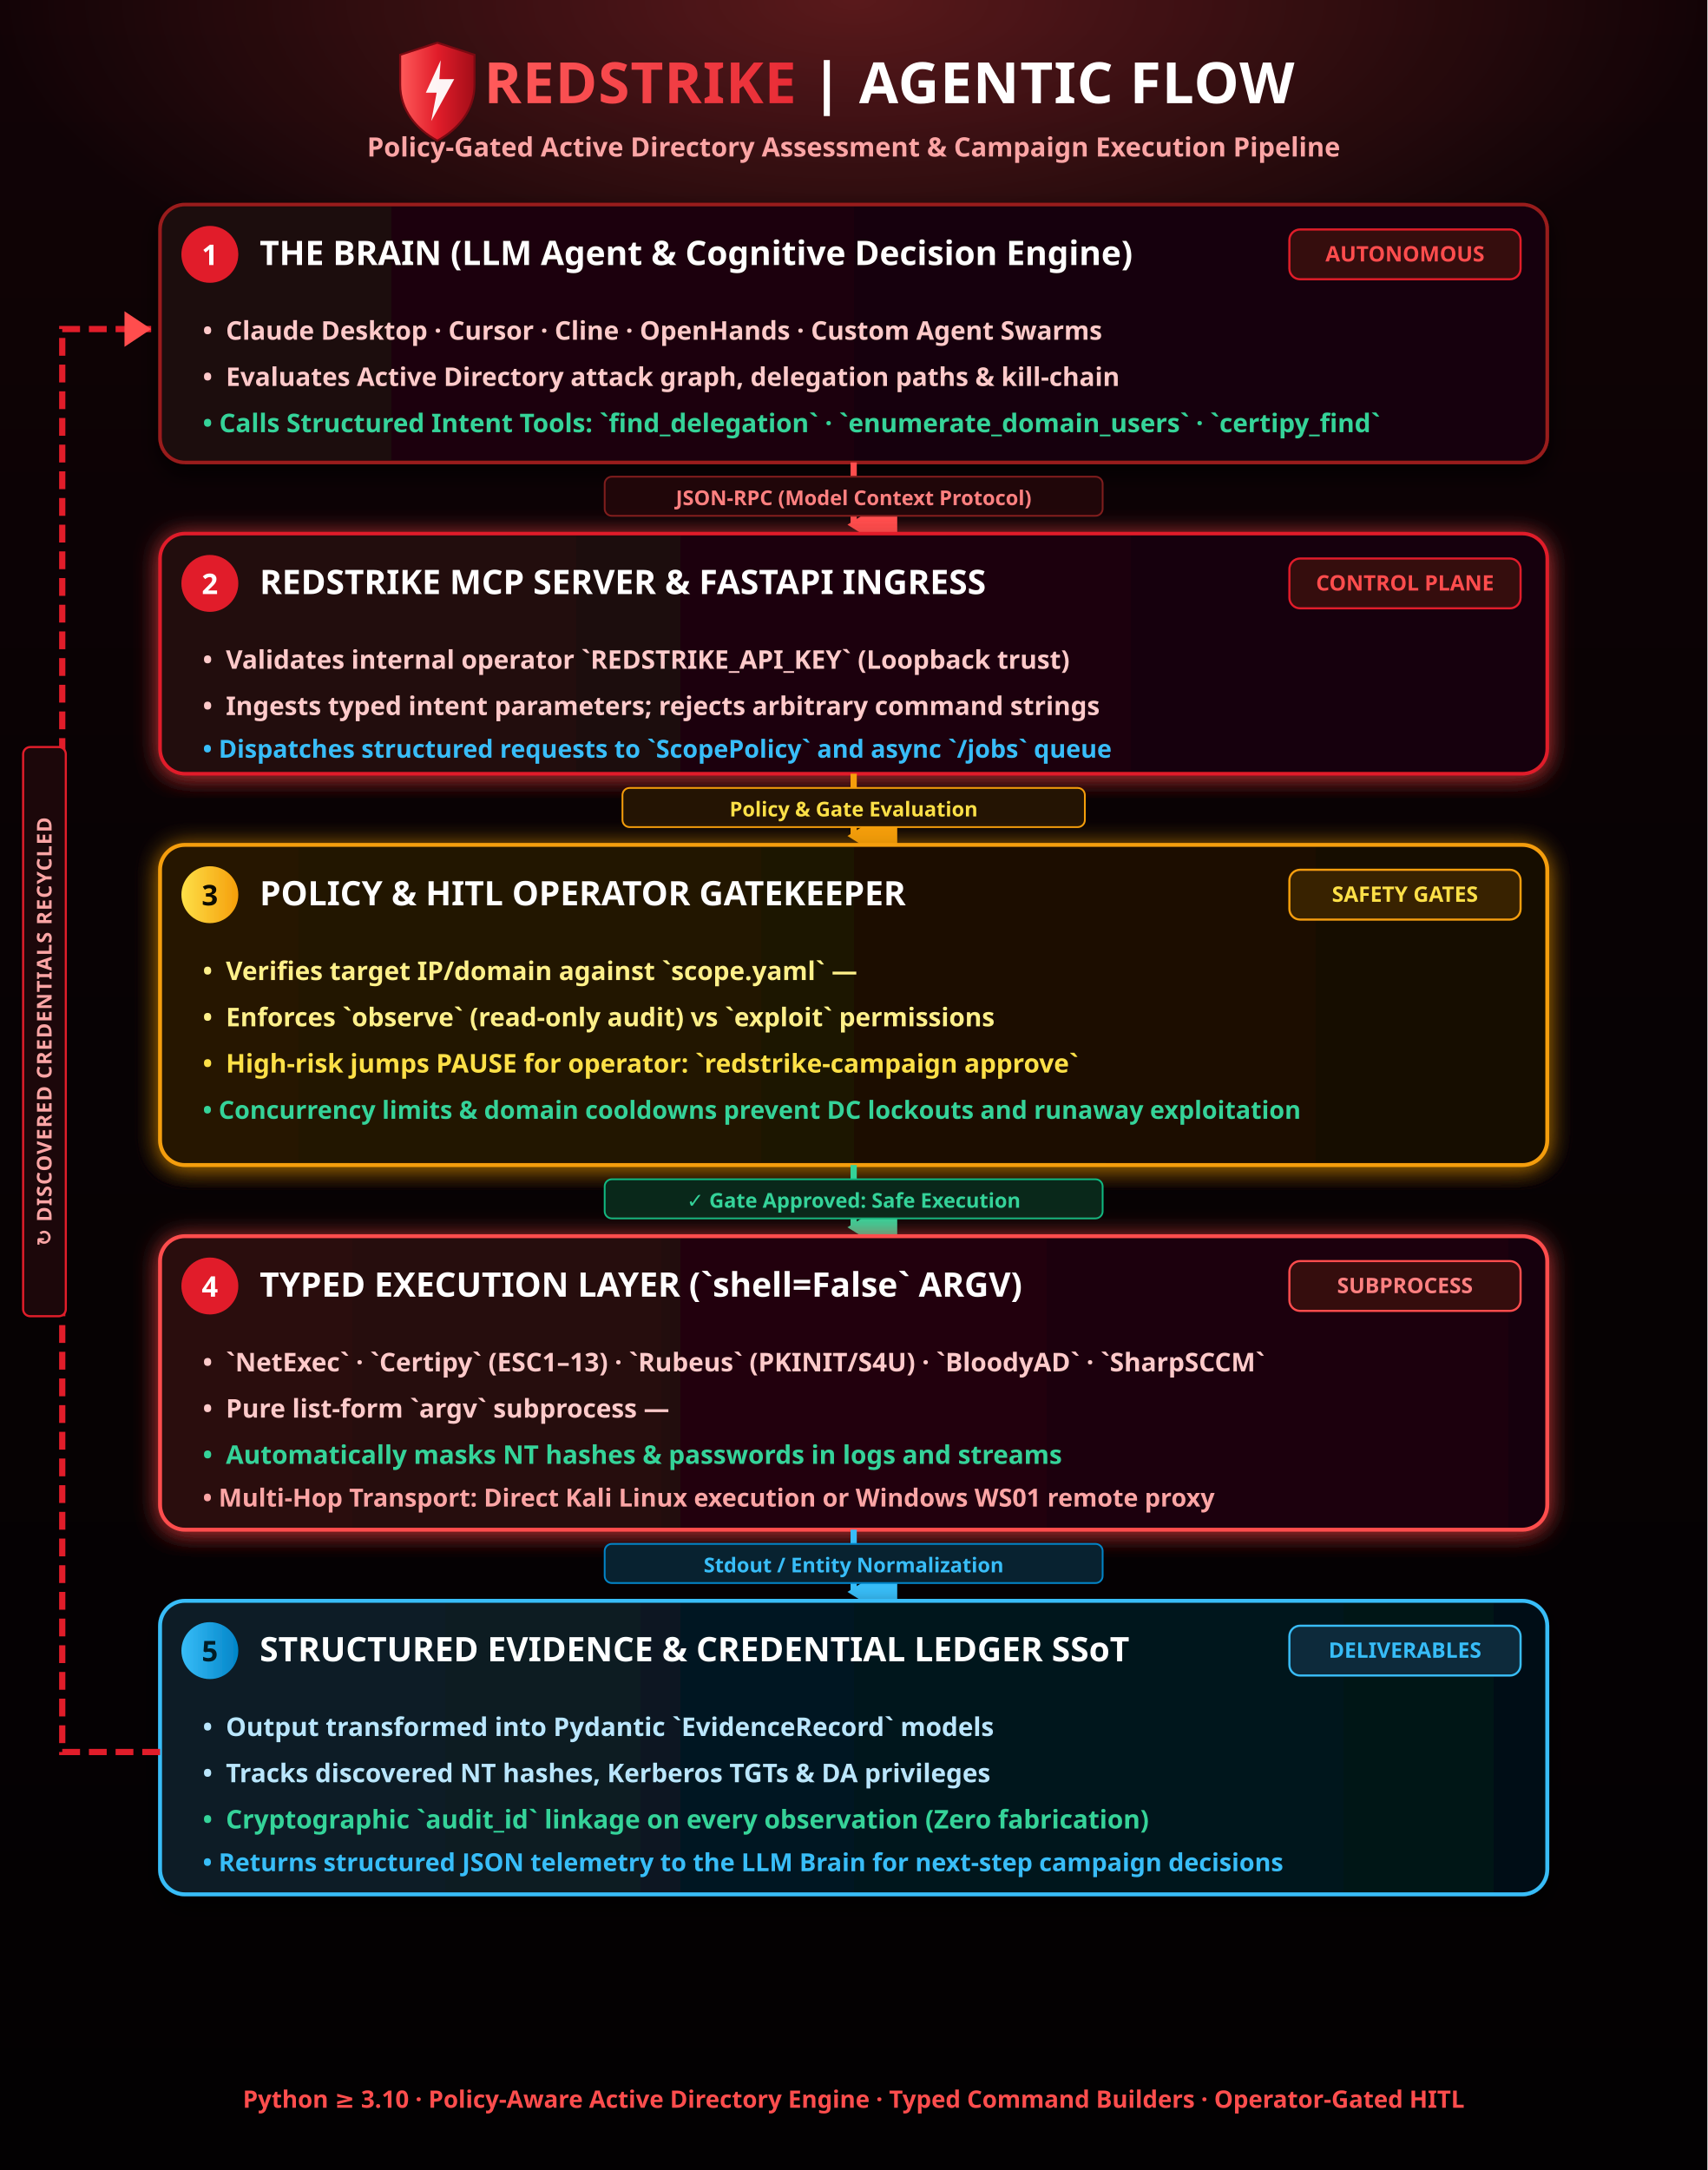
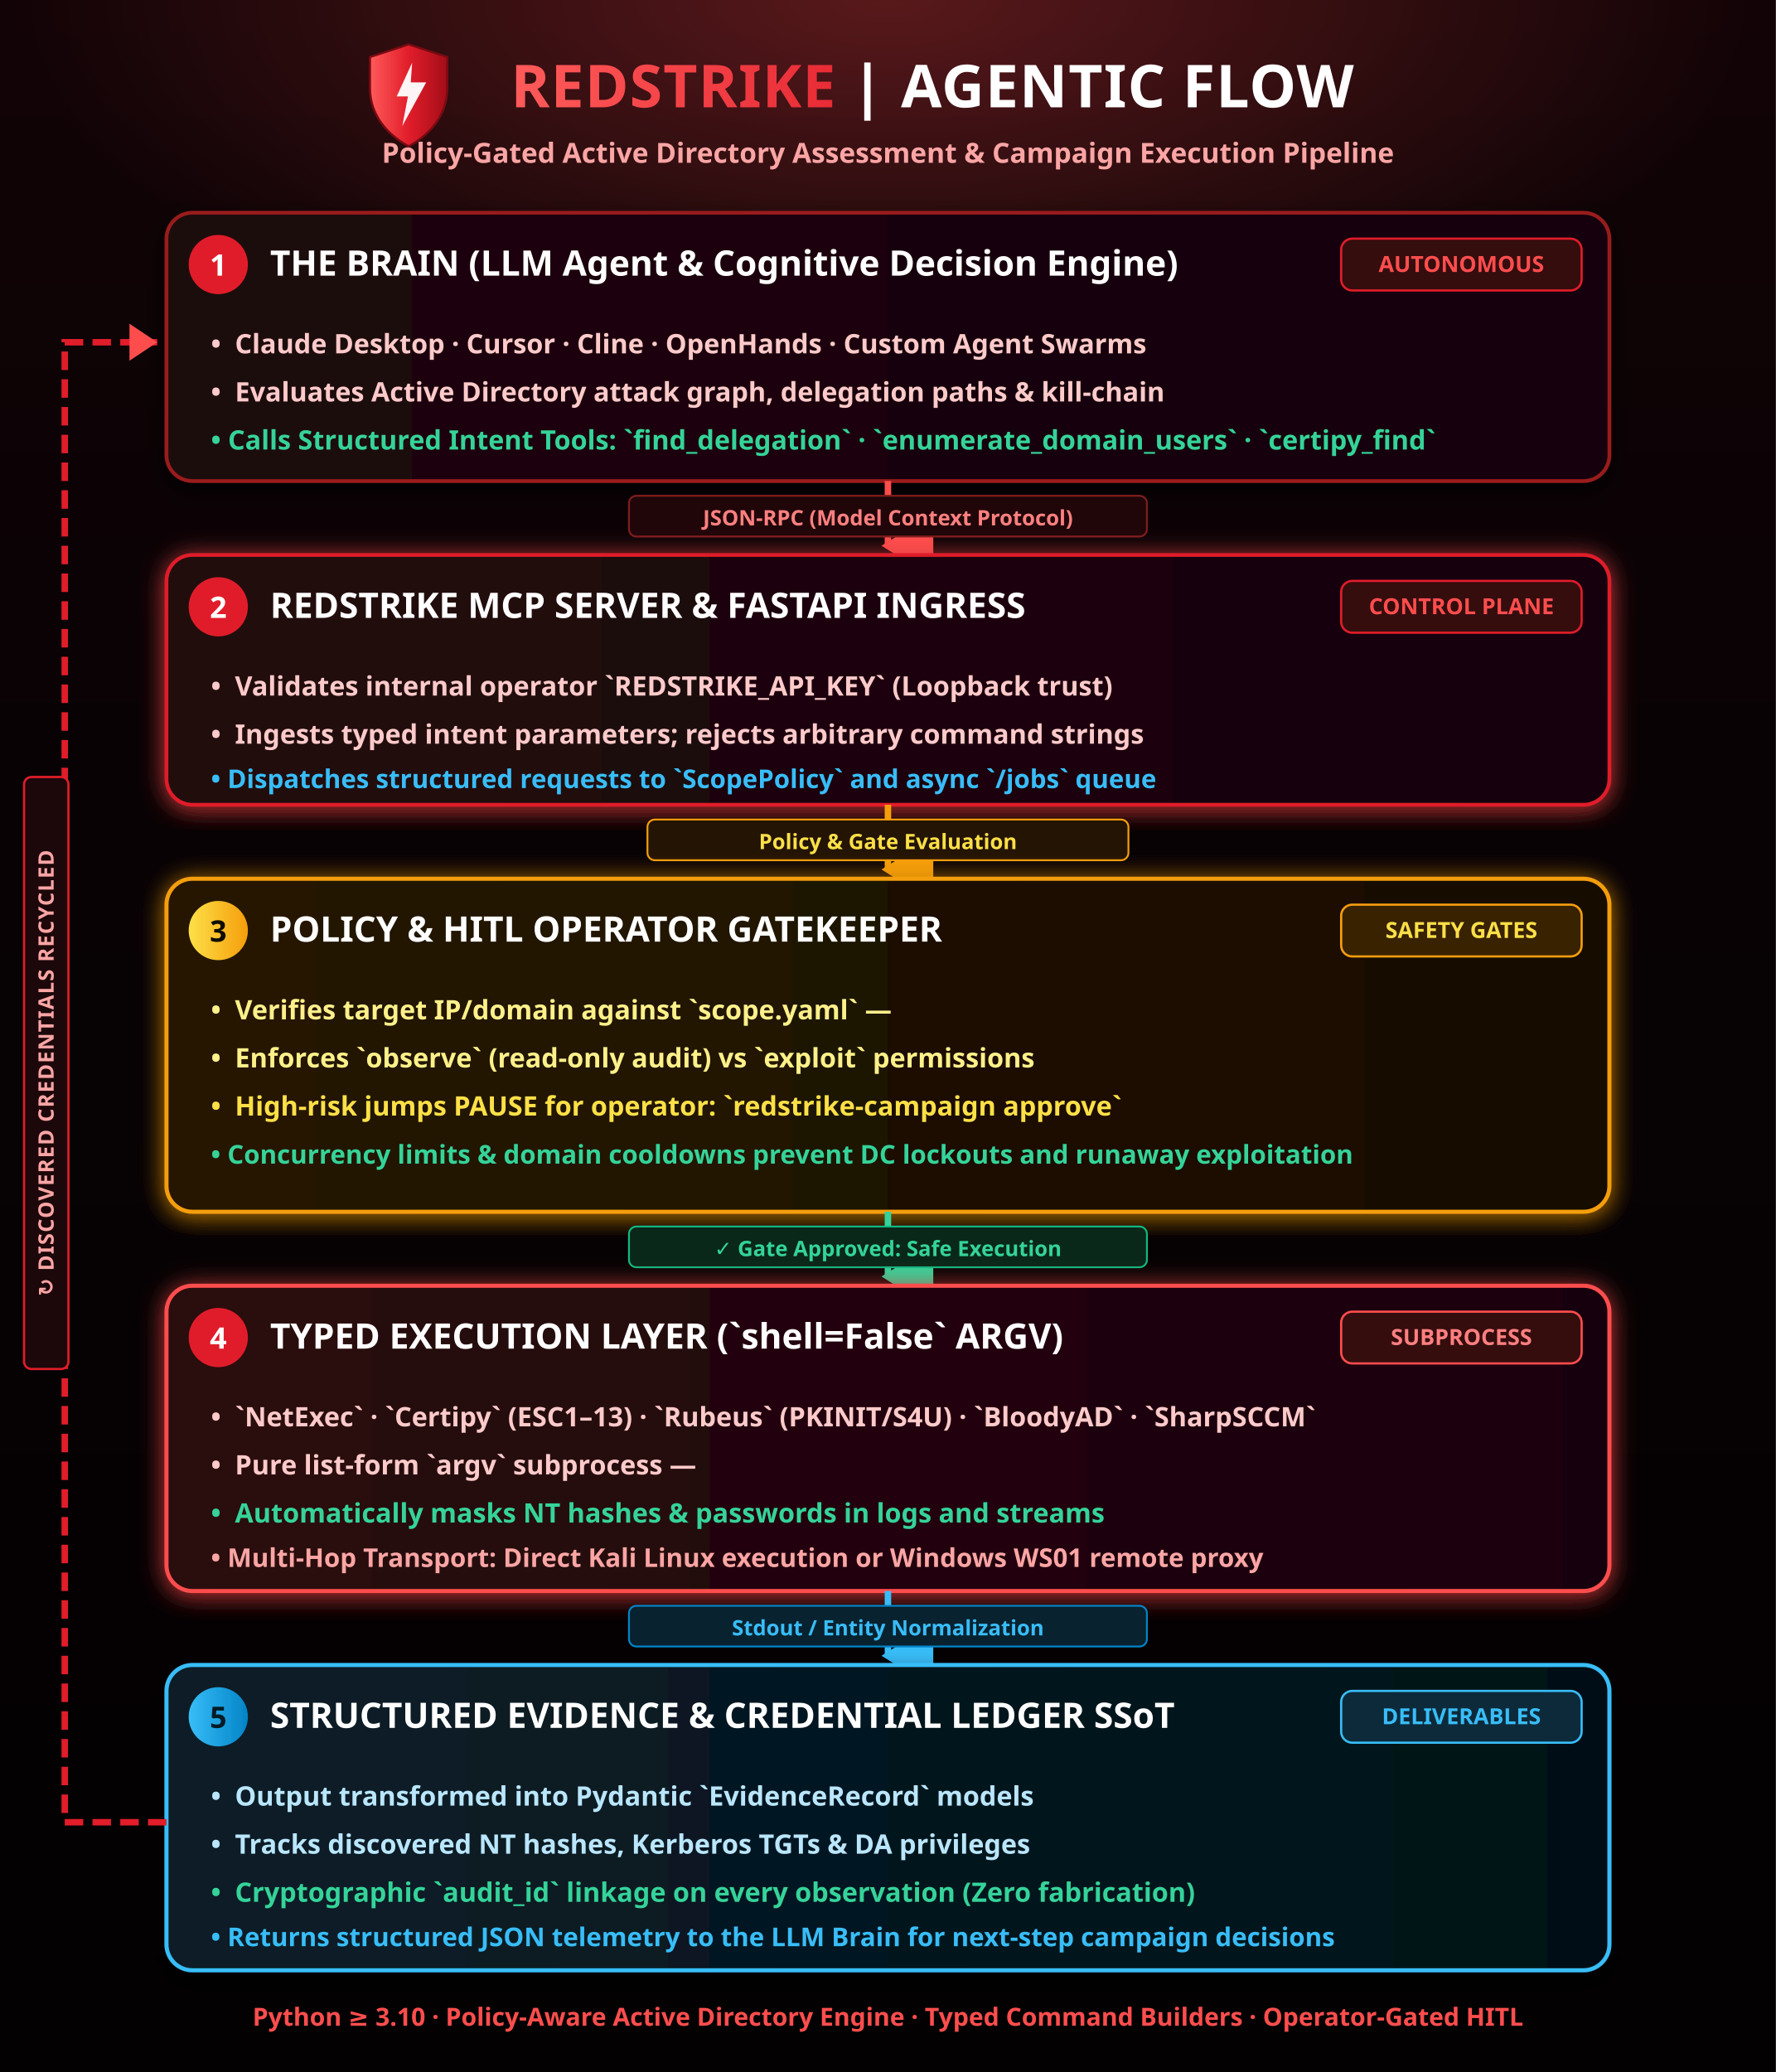
- <svg xmlns="http://www.w3.org/2000/svg" width="960" height="1220" viewBox="0 0 960 1220" role="img" aria-label="RedStrike Agentic Active Directory Assessment Architecture Flow">
+ <svg xmlns="http://www.w3.org/2000/svg" width="960" height="1120" viewBox="0 0 960 1120" role="img" aria-label="RedStrike Agentic Active Directory Assessment Architecture Flow">
  <defs>
    <linearGradient id="bgGrad" x1="0" y1="0" x2="0" y2="1">
      <stop offset="0%" stop-color="#120306" />
      <stop offset="40%" stop-color="#080204" />
      <stop offset="100%" stop-color="#030102" />
    </linearGradient>
    <radialGradient id="topGlow" cx="50%" cy="0%" r="50%">
      <stop offset="0%" stop-color="#ff4d4d" stop-opacity="0.3" />
      <stop offset="100%" stop-color="#ff4d4d" stop-opacity="0" />
    </radialGradient>
    <linearGradient id="cardBrain" x1="0" y1="0" x2="1" y2="0">
      <stop offset="0%" stop-color="#1f070c" />
      <stop offset="100%" stop-color="#140407" />
    </linearGradient>
    <linearGradient id="cardMcp" x1="0" y1="0" x2="1" y2="0">
      <stop offset="0%" stop-color="#24080e" />
      <stop offset="100%" stop-color="#150408" />
    </linearGradient>
    <linearGradient id="cardHitl" x1="0" y1="0" x2="1" y2="0">
      <stop offset="0%" stop-color="#261705" />
      <stop offset="100%" stop-color="#170c02" />
    </linearGradient>
    <linearGradient id="cardExec" x1="0" y1="0" x2="1" y2="0">
      <stop offset="0%" stop-color="#2b080f" />
      <stop offset="100%" stop-color="#190408" />
    </linearGradient>
    <linearGradient id="cardEvidence" x1="0" y1="0" x2="1" y2="0">
      <stop offset="0%" stop-color="#081e28" />
      <stop offset="100%" stop-color="#041117" />
    </linearGradient>
    <linearGradient id="crimsonGrad" x1="0" y1="0" x2="1" y2="0">
      <stop offset="0%" stop-color="#ff5a5a" />
      <stop offset="50%" stop-color="#e11d2a" />
      <stop offset="100%" stop-color="#a30d18" />
    </linearGradient>
    <linearGradient id="goldGrad" x1="0" y1="0" x2="1" y2="0">
      <stop offset="0%" stop-color="#fde047" />
      <stop offset="100%" stop-color="#f59e0b" />
    </linearGradient>
    <linearGradient id="cyanGrad" x1="0" y1="0" x2="1" y2="0">
      <stop offset="0%" stop-color="#38bdf8" />
      <stop offset="100%" stop-color="#0284c7" />
    </linearGradient>
    <filter id="shadow" x="-10%" y="-10%" width="120%" height="120%">
      <feDropShadow dx="0" dy="6" stdDeviation="6" flood-color="#000000" flood-opacity="0.8" />
    </filter>
    <filter id="glowRed" x="-20%" y="-20%" width="140%" height="140%">
      <feDropShadow dx="0" dy="0" stdDeviation="6" flood-color="#ff4d4d" flood-opacity="0.5" />
    </filter>
    <filter id="glowGold" x="-20%" y="-20%" width="140%" height="140%">
      <feDropShadow dx="0" dy="0" stdDeviation="6" flood-color="#f59e0b" flood-opacity="0.5" />
    </filter>
    <marker id="arrDownRed" markerWidth="10" markerHeight="10" refX="5" refY="7" orient="auto">
      <polygon points="0 0, 10 0, 5 8" fill="#ff4d4d" />
    </marker>
    <marker id="arrDownGold" markerWidth="10" markerHeight="10" refX="5" refY="7" orient="auto">
      <polygon points="0 0, 10 0, 5 8" fill="#f59e0b" />
    </marker>
    <marker id="arrDownGreen" markerWidth="10" markerHeight="10" refX="5" refY="7" orient="auto">
      <polygon points="0 0, 10 0, 5 8" fill="#34d399" />
    </marker>
    <marker id="arrDownCyan" markerWidth="10" markerHeight="10" refX="5" refY="7" orient="auto">
      <polygon points="0 0, 10 0, 5 8" fill="#38bdf8" />
    </marker>
  </defs>
-   <rect width="960" height="1220" fill="url(#bgGrad)" />
+   <rect width="960" height="1120" fill="url(#bgGrad)" />
  <rect width="960" height="400" fill="url(#topGlow)" />
  <g transform="translate(480, 50)">
-     <g transform="translate(-255, -26) scale(0.38)">
+     <g transform="translate(-280, -26) scale(0.38)">
      <path d="M55 0 L110 18 V62 C110 100 86 128 55 145 C24 128 0 100 0 62 V18 Z" fill="url(#crimsonGrad)" stroke="#7a0a12" stroke-width="3" />
      <path d="M60 26 L38 74 L54 74 L46 116 L80 54 L58 54 Z" fill="#ffffff" opacity="0.95" />
    </g>
-     <text x="20" y="8" text-anchor="middle" font-family="'Segoe UI', -apple-system, sans-serif" font-size="32" font-weight="900" letter-spacing="0.5">
+     <text x="24" y="8" text-anchor="middle" font-family="'Segoe UI', -apple-system, sans-serif" font-size="32" font-weight="900" letter-spacing="0.5">
      <tspan fill="url(#crimsonGrad)">REDSTRIKE</tspan>
      <tspan fill="#ffffff" font-weight="800"> | AGENTIC FLOW</tspan>
    </text>
    <text x="0" y="38" text-anchor="middle" font-family="'Segoe UI', -apple-system, sans-serif" font-size="15" font-weight="600" fill="#fca5a5">
      Policy-Gated Active Directory Assessment &amp; Campaign Execution Pipeline
    </text>
  </g>
  <g transform="translate(90, 115)" filter="url(#shadow)">
    <rect x="0" y="0" width="780" height="145" rx="14" fill="url(#cardBrain)" stroke="#991b1b" stroke-width="2" />
    <circle cx="28" cy="28" r="16" fill="#e11d2a" />
    <text x="28" y="34" text-anchor="middle" font-family="sans-serif" font-size="16" font-weight="900" fill="#ffffff">1</text>
    <text x="56" y="34" font-family="sans-serif" font-size="19" font-weight="900" fill="#ffffff">THE BRAIN (LLM Agent &amp; Cognitive Decision Engine)</text>
    <rect x="635" y="14" width="130" height="28" rx="6" fill="#360a10" stroke="#e11d2a" stroke-width="1.2" />
    <text x="700" y="32" text-anchor="middle" font-family="sans-serif" font-size="12" font-weight="800" fill="#ff4d4d">AUTONOMOUS</text>
    <g transform="translate(24, 60)">
      <text x="0" y="16" font-family="sans-serif" font-size="14.5" font-weight="600" fill="#fecaca">• <strong>Agent Clients:</strong> Claude Desktop · Cursor · Cline · OpenHands · Custom Agent Swarms</text>
      <text x="0" y="42" font-family="sans-serif" font-size="14.5" font-weight="600" fill="#fecaca">• <strong>Strategy Reasoning:</strong> Evaluates Active Directory attack graph, delegation paths &amp; kill-chain</text>
      <text x="0" y="68" font-family="sans-serif" font-size="14.5" font-weight="700" fill="#34d399">• Calls Structured Intent Tools: `find_delegation` · `enumerate_domain_users` · `certipy_find`</text>
    </g>
  </g>
  <g transform="translate(480, 260)">
    <line x1="0" y1="0" x2="0" y2="35" stroke="#ff4d4d" stroke-width="3.5" marker-end="url(#arrDownRed)" />
    <rect x="-140" y="8" width="280" height="22" rx="4" fill="#200609" stroke="#7f1d1d" stroke-width="1" />
    <text x="0" y="24" text-anchor="middle" font-family="sans-serif" font-size="11.5" font-weight="800" fill="#ff8080">JSON-RPC (Model Context Protocol)</text>
  </g>
  <g transform="translate(90, 300)" filter="url(#shadow)">
    <rect x="0" y="0" width="780" height="135" rx="14" fill="url(#cardMcp)" stroke="#e11d2a" stroke-width="2" filter="url(#glowRed)" />
    <circle cx="28" cy="28" r="16" fill="#e11d2a" />
    <text x="28" y="34" text-anchor="middle" font-family="sans-serif" font-size="16" font-weight="900" fill="#ffffff">2</text>
    <text x="56" y="34" font-family="sans-serif" font-size="19" font-weight="900" fill="#ffffff">REDSTRIKE MCP SERVER &amp; FASTAPI INGRESS</text>
    <rect x="635" y="14" width="130" height="28" rx="6" fill="#360a10" stroke="#e11d2a" stroke-width="1.2" />
    <text x="700" y="32" text-anchor="middle" font-family="sans-serif" font-size="12" font-weight="800" fill="#ff4d4d">CONTROL PLANE</text>
    <g transform="translate(24, 60)">
      <text x="0" y="16" font-family="sans-serif" font-size="14.5" font-weight="600" fill="#fecaca">• <strong>Local Authentication:</strong> Validates internal operator `REDSTRIKE_API_KEY` (Loopback trust)</text>
      <text x="0" y="42" font-family="sans-serif" font-size="14.5" font-weight="600" fill="#fecaca">• <strong>No Raw Shell Allowed:</strong> Ingests typed intent parameters; rejects arbitrary command strings</text>
      <text x="0" y="66" font-family="sans-serif" font-size="14" font-weight="700" fill="#38bdf8">• Dispatches structured requests to `ScopePolicy` and async `/jobs` queue</text>
    </g>
  </g>
  <g transform="translate(480, 435)">
    <line x1="0" y1="0" x2="0" y2="35" stroke="#f59e0b" stroke-width="3.5" marker-end="url(#arrDownGold)" />
    <rect x="-130" y="8" width="260" height="22" rx="4" fill="#241403" stroke="#f59e0b" stroke-width="1" />
    <text x="0" y="24" text-anchor="middle" font-family="sans-serif" font-size="11.5" font-weight="800" fill="#fde047">Policy &amp; Gate Evaluation</text>
  </g>
  <g transform="translate(90, 475)" filter="url(#shadow)">
    <rect x="0" y="0" width="780" height="180" rx="14" fill="url(#cardHitl)" stroke="#f59e0b" stroke-width="2.2" filter="url(#glowGold)" />
    <circle cx="28" cy="28" r="16" fill="url(#goldGrad)" />
    <text x="28" y="34" text-anchor="middle" font-family="sans-serif" font-size="16" font-weight="900" fill="#0c0701">3</text>
    <text x="56" y="34" font-family="sans-serif" font-size="19" font-weight="900" fill="#ffffff">POLICY &amp; HITL OPERATOR GATEKEEPER</text>
    <rect x="635" y="14" width="130" height="28" rx="6" fill="#382006" stroke="#f59e0b" stroke-width="1.2" />
    <text x="700" y="32" text-anchor="middle" font-family="sans-serif" font-size="12" font-weight="900" fill="#fde047">SAFETY GATES</text>
    <g transform="translate(24, 60)">
      <text x="0" y="16" font-family="sans-serif" font-size="14.5" font-weight="600" fill="#fef08a">• <strong>[1] Scope Validation:</strong> Verifies target IP/domain against `scope.yaml` — <strong>Auto-rejects out-of-scope</strong>
      </text>
      <text x="0" y="42" font-family="sans-serif" font-size="14.5" font-weight="600" fill="#fef08a">• <strong>[2] Mode Enforcement:</strong> Enforces `observe` (read-only audit) vs `exploit` permissions</text>
      <text x="0" y="68" font-family="sans-serif" font-size="14.5" font-weight="800" fill="#fde047">• <strong>[3] ✋ Human-in-the-Loop Gate:</strong> High-risk jumps PAUSE for operator: `redstrike-campaign approve`</text>
      <text x="0" y="94" font-family="sans-serif" font-size="14" font-weight="700" fill="#34d399">• Concurrency limits &amp; domain cooldowns prevent DC lockouts and runaway exploitation</text>
    </g>
  </g>
  <g transform="translate(480, 655)">
    <line x1="0" y1="0" x2="0" y2="35" stroke="#34d399" stroke-width="3.5" marker-end="url(#arrDownGreen)" />
    <rect x="-140" y="8" width="280" height="22" rx="4" fill="#09281a" stroke="#10b981" stroke-width="1" />
    <text x="0" y="24" text-anchor="middle" font-family="sans-serif" font-size="11.5" font-weight="800" fill="#34d399">✓ Gate Approved: Safe Execution</text>
  </g>
  <g transform="translate(90, 695)" filter="url(#shadow)">
    <rect x="0" y="0" width="780" height="165" rx="14" fill="url(#cardExec)" stroke="#ff4d4d" stroke-width="2.2" filter="url(#glowRed)" />
    <circle cx="28" cy="28" r="16" fill="#e11d2a" />
    <text x="28" y="34" text-anchor="middle" font-family="sans-serif" font-size="16" font-weight="900" fill="#ffffff">4</text>
    <text x="56" y="34" font-family="sans-serif" font-size="19" font-weight="900" fill="#ffffff">TYPED EXECUTION LAYER (`shell=False` ARGV)</text>
    <rect x="635" y="14" width="130" height="28" rx="6" fill="#360a10" stroke="#ff4d4d" stroke-width="1.2" />
    <text x="700" y="32" text-anchor="middle" font-family="sans-serif" font-size="12" font-weight="800" fill="#ff8080">SUBPROCESS</text>
    <g transform="translate(24, 60)">
      <text x="0" y="16" font-family="sans-serif" font-size="14.5" font-weight="600" fill="#fecaca">• <strong>Typed Builders:</strong> `NetExec` · `Certipy` (ESC1–13) · `Rubeus` (PKINIT/S4U) · `BloodyAD` · `SharpSCCM`</text>
      <text x="0" y="42" font-family="sans-serif" font-size="14.5" font-weight="600" fill="#fecaca">• <strong>CommandRunner:</strong> Pure list-form `argv` subprocess — <strong>Zero shell injection / No `shell=True`</strong>
      </text>
      <text x="0" y="68" font-family="sans-serif" font-size="14.5" font-weight="700" fill="#34d399">• <strong>Real-time Redaction:</strong> Automatically masks NT hashes &amp; passwords in logs and streams</text>
      <text x="0" y="92" font-family="sans-serif" font-size="14" font-weight="600" fill="#fca5a5">• Multi-Hop Transport: Direct Kali Linux execution or Windows WS01 remote proxy</text>
    </g>
  </g>
  <g transform="translate(480, 860)">
    <line x1="0" y1="0" x2="0" y2="35" stroke="#38bdf8" stroke-width="3.5" marker-end="url(#arrDownCyan)" />
    <rect x="-140" y="8" width="280" height="22" rx="4" fill="#082230" stroke="#0284c7" stroke-width="1" />
    <text x="0" y="24" text-anchor="middle" font-family="sans-serif" font-size="11.5" font-weight="800" fill="#38bdf8">Stdout / Entity Normalization</text>
  </g>
  <g transform="translate(90, 900)" filter="url(#shadow)">
    <rect x="0" y="0" width="780" height="165" rx="14" fill="url(#cardEvidence)" stroke="#38bdf8" stroke-width="2.2" />
    <circle cx="28" cy="28" r="16" fill="url(#cyanGrad)" />
    <text x="28" y="34" text-anchor="middle" font-family="sans-serif" font-size="16" font-weight="900" fill="#041c26">5</text>
    <text x="56" y="34" font-family="sans-serif" font-size="19" font-weight="900" fill="#ffffff">STRUCTURED EVIDENCE &amp; CREDENTIAL LEDGER SSoT</text>
    <rect x="635" y="14" width="130" height="28" rx="6" fill="#0a2a3a" stroke="#38bdf8" stroke-width="1.2" />
    <text x="700" y="32" text-anchor="middle" font-family="sans-serif" font-size="12" font-weight="800" fill="#38bdf8">DELIVERABLES</text>
    <g transform="translate(24, 60)">
      <text x="0" y="16" font-family="sans-serif" font-size="14.5" font-weight="600" fill="#bae6fd">• <strong>Evidence Normalization:</strong> Output transformed into Pydantic `EvidenceRecord` models</text>
      <text x="0" y="42" font-family="sans-serif" font-size="14.5" font-weight="600" fill="#bae6fd">• <strong>Credential Ledger (SSoT):</strong> Tracks discovered NT hashes, Kerberos TGTs &amp; DA privileges</text>
      <text x="0" y="68" font-family="sans-serif" font-size="14.5" font-weight="700" fill="#34d399">• <strong>Audit Provenance:</strong> Cryptographic `audit_id` linkage on every observation (Zero fabrication)</text>
      <text x="0" y="92" font-family="sans-serif" font-size="14" font-weight="700" fill="#38bdf8">• Returns structured JSON telemetry to the LLM Brain for next-step campaign decisions</text>
    </g>
  </g>
  <path d="M 90 985 L 35 985 L 35 185 L 85 185" fill="none" stroke="#e11d2a" stroke-width="3.5" stroke-dasharray="10 5" />
  <polygon points="85,185 70,175 70,195" fill="#ff4d4d" />
  <g transform="translate(25, 580) rotate(-90)">
    <rect x="-160" y="-12" width="320" height="24" rx="4" fill="#1c070a" stroke="#e11d2a" stroke-width="1.2" />
    <text x="0" y="4" text-anchor="middle" font-family="sans-serif" font-size="11.5" font-weight="800" fill="#fca5a5" letter-spacing="0.5">
      ↻ DISCOVERED CREDENTIALS RECYCLED
    </text>
  </g>
-   <g transform="translate(480, 1185)">
+   <g transform="translate(480, 1095)">
    <text text-anchor="middle" font-family="'Segoe UI', sans-serif" font-size="13.5" font-weight="600" fill="#ff4d4d">
      Python ≥ 3.10 · Policy-Aware Active Directory Engine · Typed Command Builders · Operator-Gated HITL
    </text>
  </g>
</svg>
